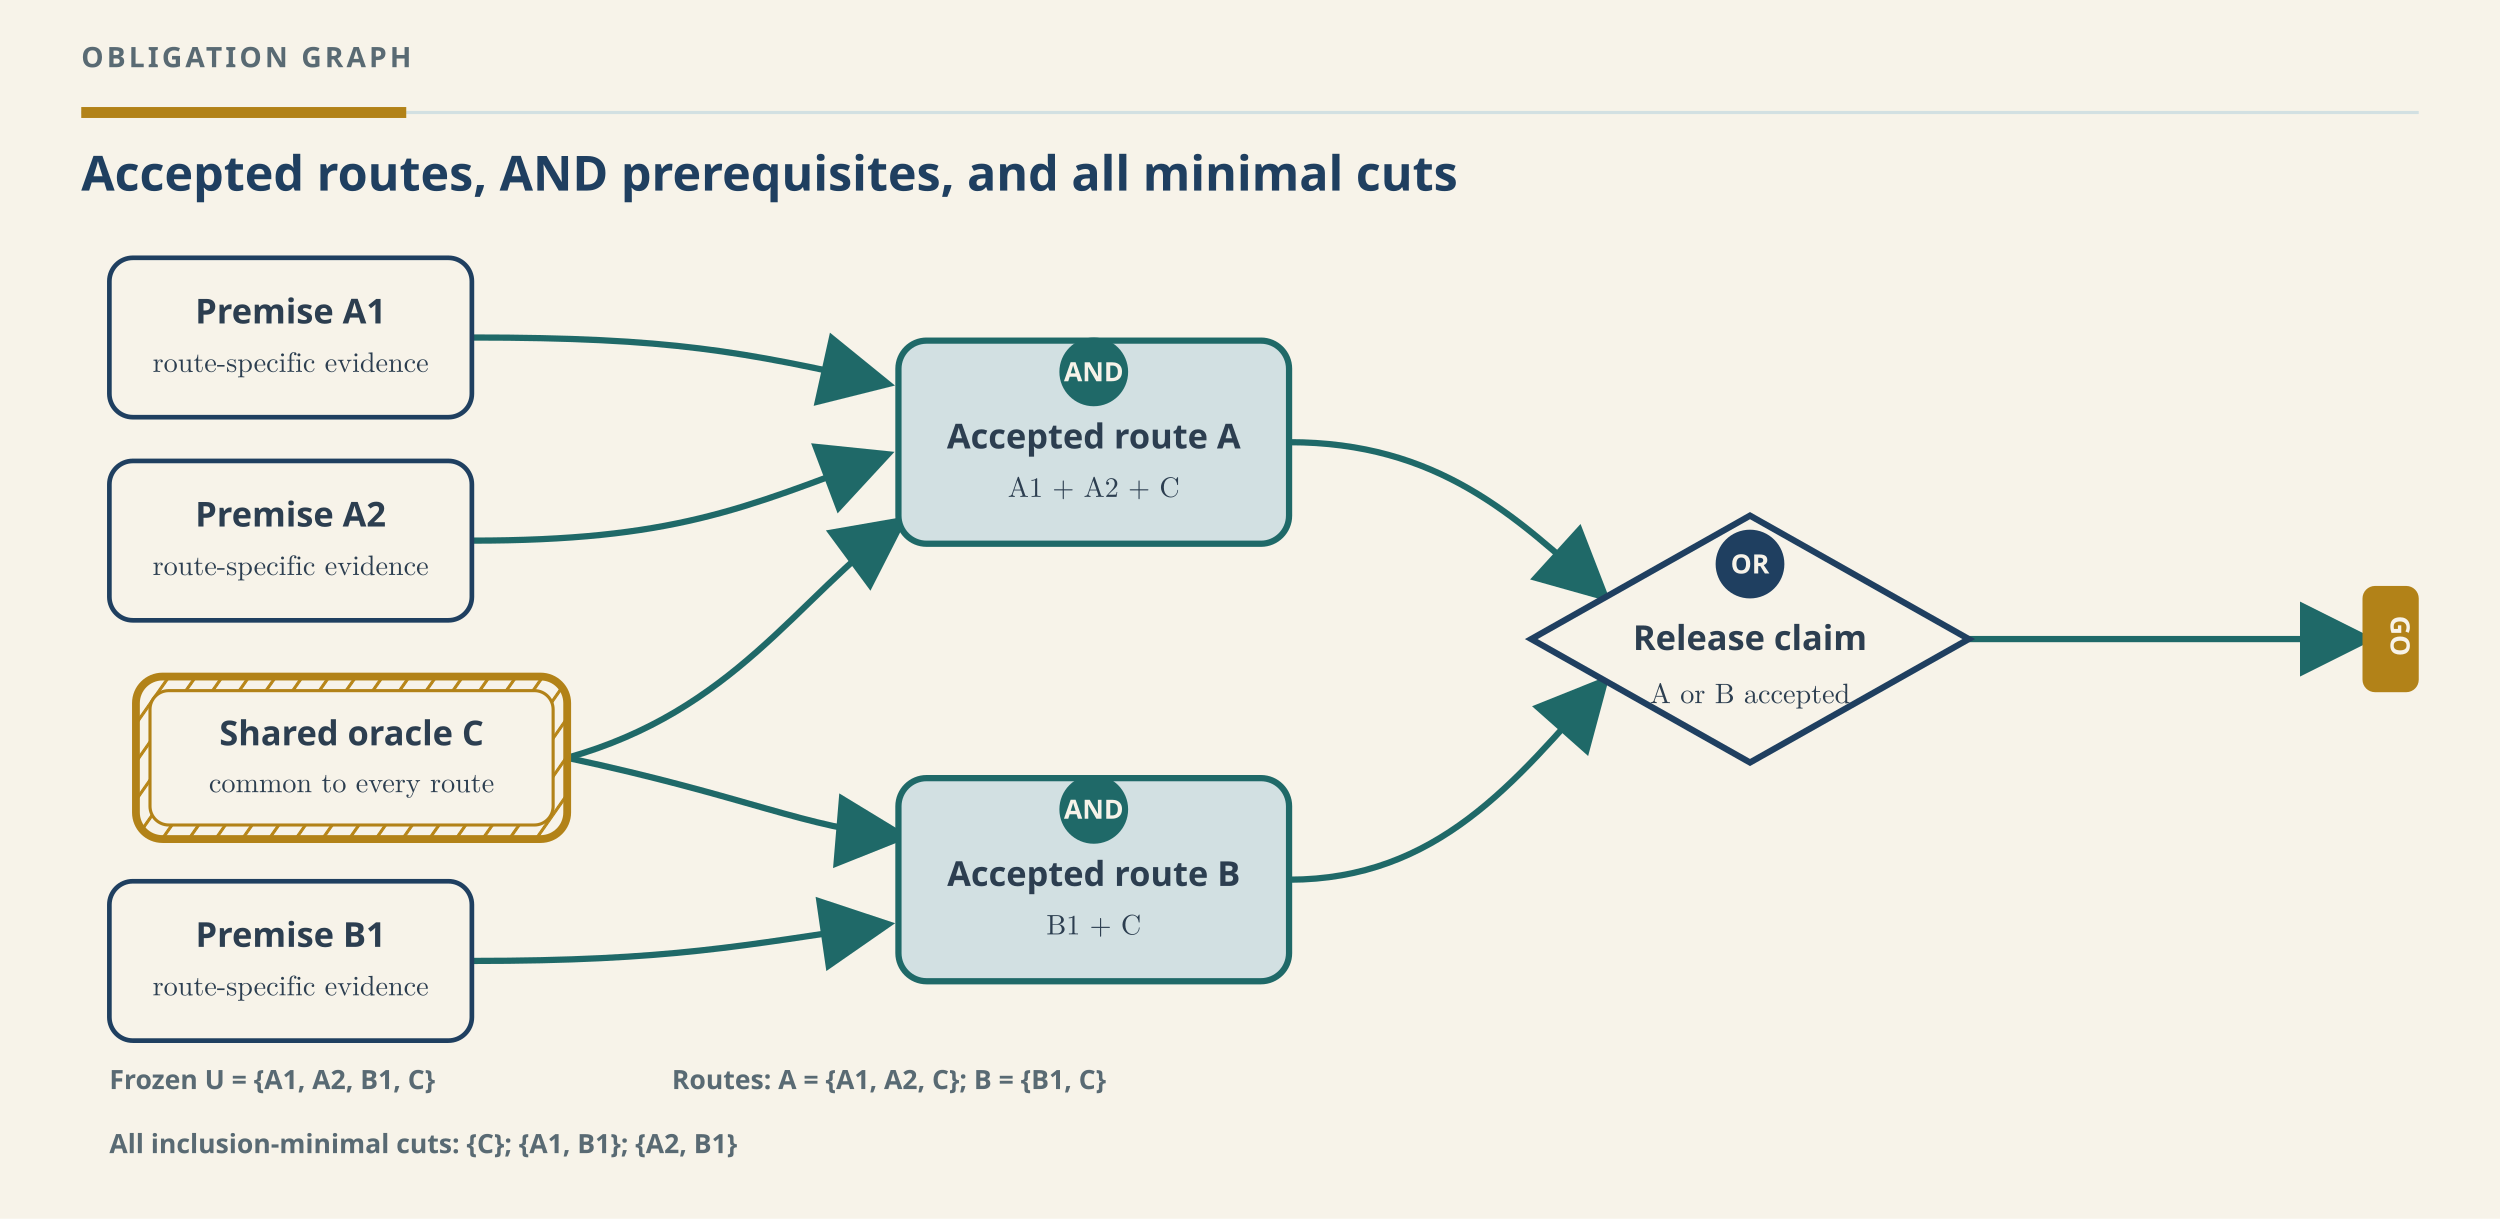
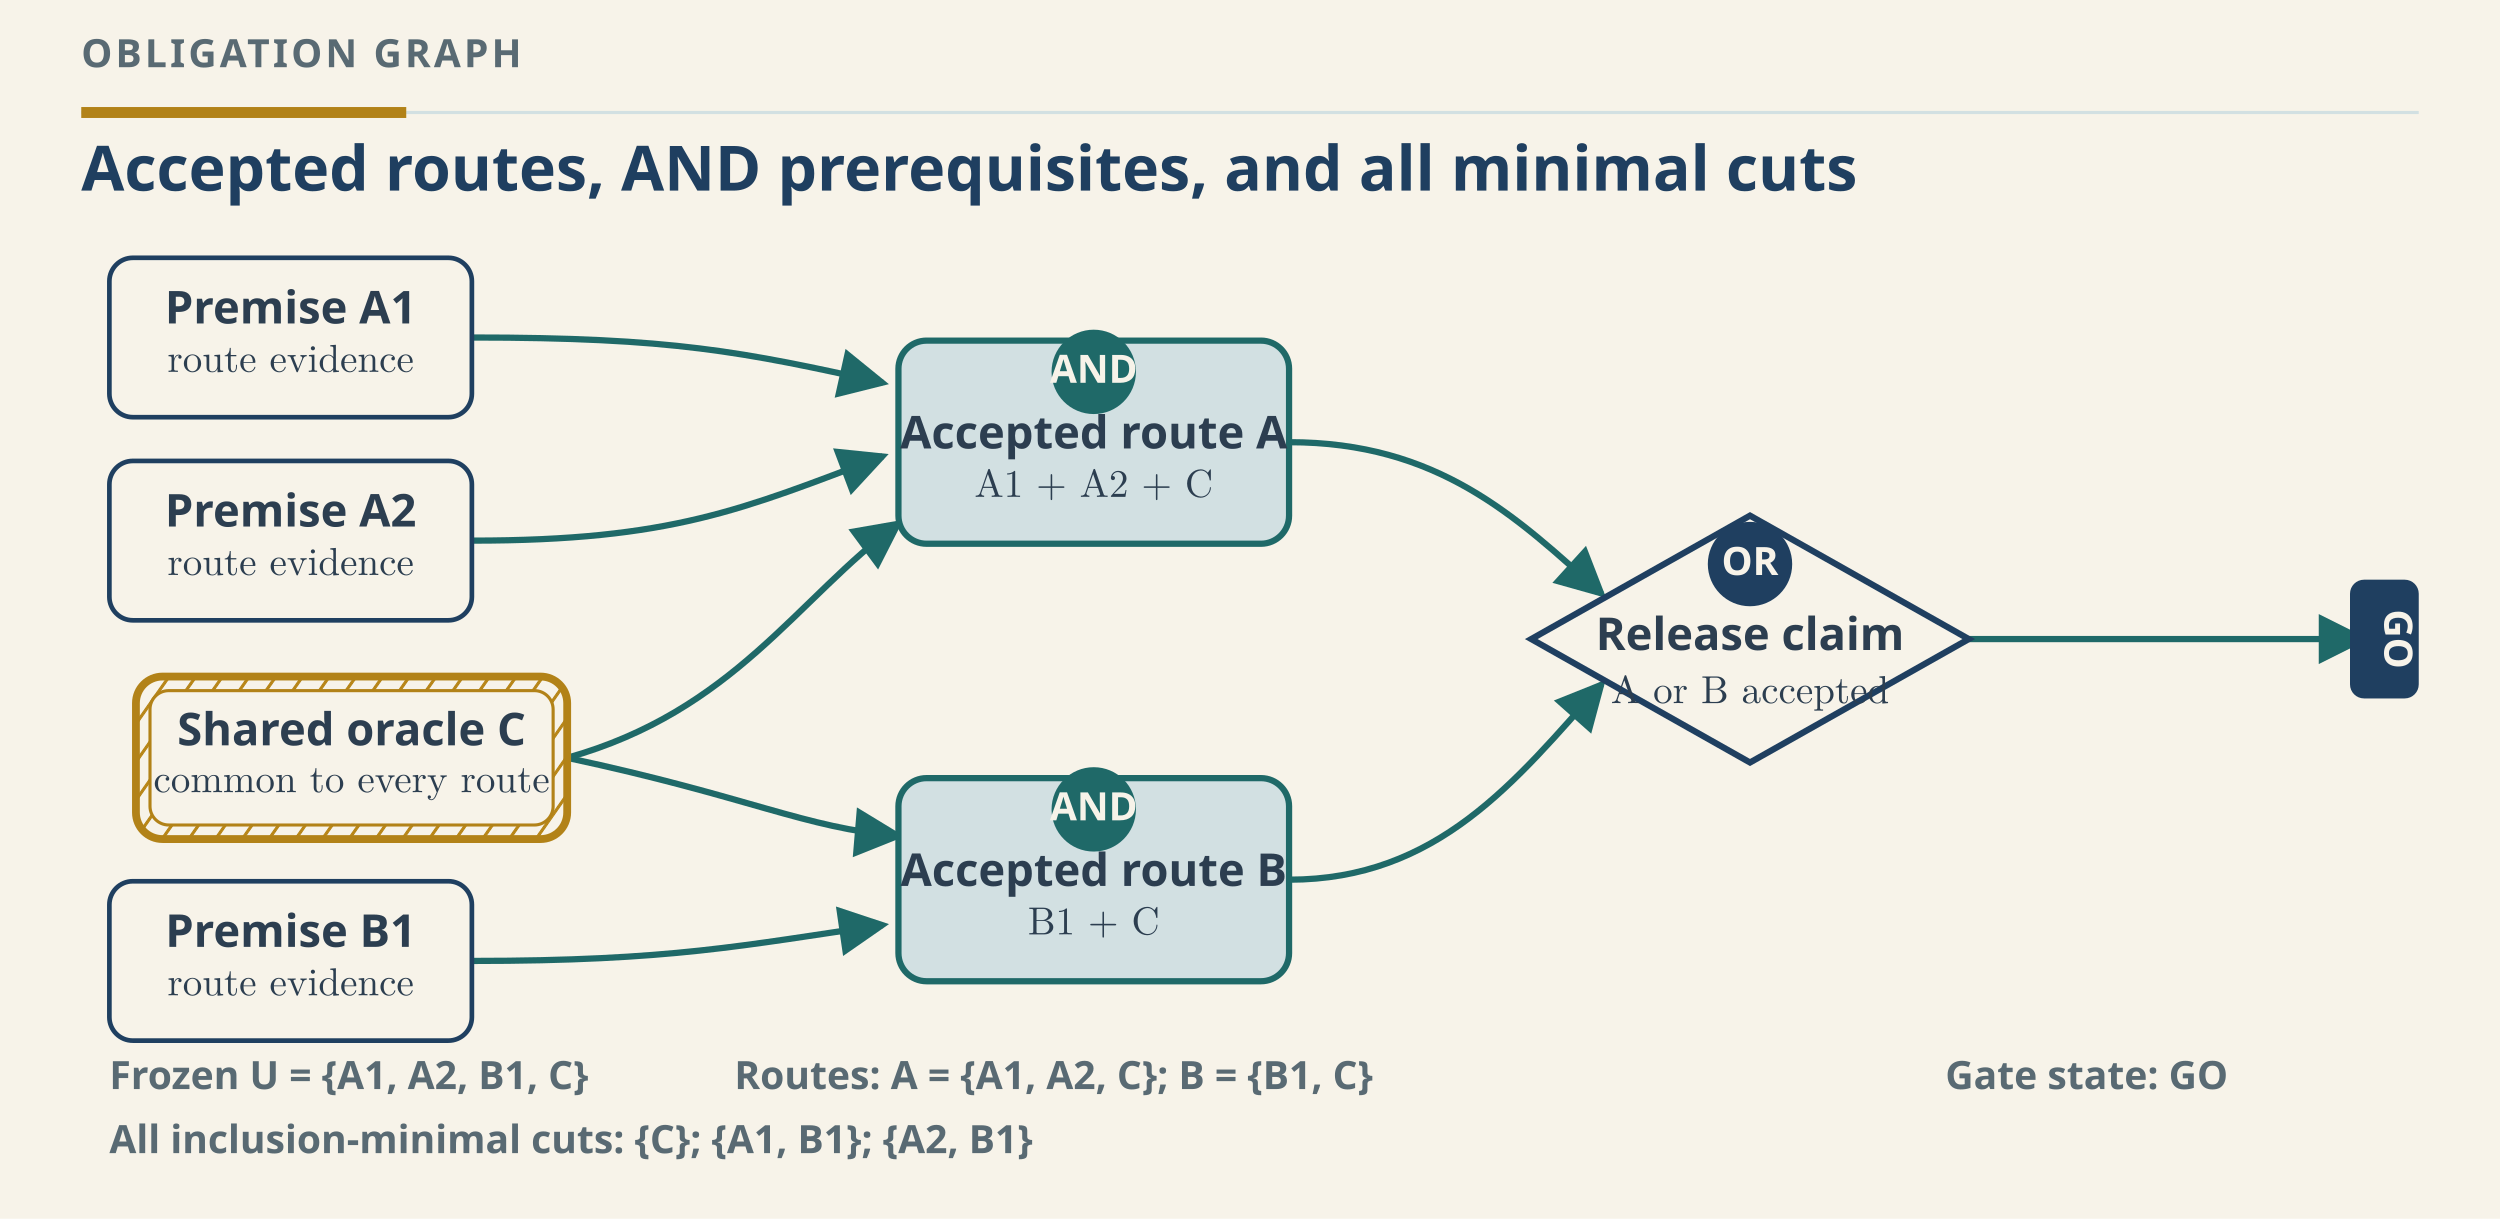
<svg xmlns="http://www.w3.org/2000/svg" xml:lang="en" width="160mm" height="78mm" viewBox="0 0 1600 780" role="img" aria-labelledby="obligation-title obligation-desc" data-admissible-universe="A1,A2,B1,C" data-route-a="A1,A2,C" data-route-b="B1,C" data-minimal-cuts="C;A1,B1;A2,B1">
  <defs>
-     <marker id="dag-arrow" markerWidth="12" markerHeight="12" refX="10" refY="6" orient="auto" markerUnits="strokeWidth">
-       <path d="M0,0 L12,6 L0,12 z" fill="#1F6968" />
+     <marker id="dag-arrow" markerWidth="8" markerHeight="8" refX="7" refY="4" orient="auto" markerUnits="strokeWidth">
+       <path d="M0,0 L8,4 L0,8 z" fill="#1F6968" />
    </marker>
    <pattern id="cut-hatch" width="14" height="14" patternUnits="userSpaceOnUse" patternTransform="rotate(35)">
      <line x1="0" y1="0" x2="0" y2="14" stroke="#B28218" stroke-width="4" />
    </pattern>
    <style>
-       .heading { font-family: 'Source Sans Pro', sans-serif; font-size: 31px; font-weight: 700; fill: #1F3F60; }
-       .eyebrow { font-family: 'Source Sans Pro', sans-serif; font-size: 18px; font-weight: 700; letter-spacing: 2px; fill: #596A73; }
-       .node-title { font-family: 'Source Sans Pro', sans-serif; font-size: 22px; font-weight: 700; fill: #2C3E50; text-anchor: middle; }
-       .node-body { font-family: 'Latin Modern Roman', serif; font-size: 18px; font-weight: 400; fill: #2C3E50; text-anchor: middle; }
-       .badge { font-family: 'Source Sans Pro', sans-serif; font-size: 17px; font-weight: 700; fill: #F7F3E9; text-anchor: middle; }
-       .small { font-family: 'Source Sans Pro', sans-serif; font-size: 17px; font-weight: 600; fill: #596A73; }
+       .heading { font-family: 'Source Sans Pro', sans-serif; font-size: 40px; font-weight: 700; fill: #1F3F60; }
+       .eyebrow { font-family: 'Source Sans Pro', sans-serif; font-size: 25px; font-weight: 700; letter-spacing: 2px; fill: #596A73; }
+       .node-title { font-family: 'Source Sans Pro', sans-serif; font-size: 29px; font-weight: 700; fill: #2C3E50; text-anchor: middle; }
+       .node-body { font-family: 'Latin Modern Roman', serif; font-size: 25px; font-weight: 400; fill: #2C3E50; text-anchor: middle; }
+       .badge { font-family: 'Source Sans Pro', sans-serif; font-size: 25px; font-weight: 700; fill: #F7F3E9; text-anchor: middle; }
+       .small { font-family: 'Source Sans Pro', sans-serif; font-size: 25px; font-weight: 600; fill: #596A73; }
    </style>
  </defs>
  <rect width="1600" height="780" fill="#F7F3E9" />
  <path d="M52 72 H1548" stroke="#D2E0E2" stroke-width="2" />
  <path d="M52 72 H260" stroke="#B28218" stroke-width="7" />
  <text x="52" y="43" class="eyebrow">OBLIGATION GRAPH</text>
  <text x="52" y="122" class="heading">Accepted routes, AND prerequisites, and all minimal cuts</text>
  <g fill="none" stroke="#1F6968" stroke-width="4" marker-end="url(#dag-arrow)">
    <path d="M302 216 C430 216 475 225 565 245" />
    <path d="M302 346 C430 346 475 326 565 292" />
    <path d="M363 485 C470 455 510 383 575 335" />
    <path d="M363 485 C480 510 515 530 575 535" />
    <path d="M302 615 C430 615 475 605 565 592" />
    <path d="M825 283 C920 283 970 330 1025 380" />
    <path d="M825 563 C920 563 970 500 1025 438" />
    <path d="M1260 409 H1512" />
  </g>
  <g>
    <rect x="70" y="165" width="232" height="102" rx="15" fill="#F7F3E9" stroke="#1F3F60" stroke-width="3" />
    <text x="186" y="207" class="node-title">Premise A1</text>
-     <text x="186" y="238" class="node-body">route-specific evidence</text>
+     <text x="186" y="238" class="node-body">route evidence</text>
    <rect x="70" y="295" width="232" height="102" rx="15" fill="#F7F3E9" stroke="#1F3F60" stroke-width="3" />
    <text x="186" y="337" class="node-title">Premise A2</text>
-     <text x="186" y="368" class="node-body">route-specific evidence</text>
+     <text x="186" y="368" class="node-body">route evidence</text>
    <rect x="70" y="564" width="232" height="102" rx="15" fill="#F7F3E9" stroke="#1F3F60" stroke-width="3" />
    <text x="186" y="606" class="node-title">Premise B1</text>
-     <text x="186" y="637" class="node-body">route-specific evidence</text>
+     <text x="186" y="637" class="node-body">route evidence</text>
    <rect x="87" y="433" width="276" height="104" rx="17" fill="url(#cut-hatch)" stroke="#B28218" stroke-width="5" />
    <rect x="96" y="442" width="258" height="86" rx="12" fill="#F7F3E9" stroke="#B28218" stroke-width="2" />
    <text x="225" y="477" class="node-title">Shared oracle C</text>
    <text x="225" y="507" class="node-body">common to every route</text>
    <rect x="575" y="218" width="250" height="130" rx="18" fill="#D2E0E2" stroke="#1F6968" stroke-width="4" />
-     <circle cx="700" cy="238" r="22" fill="#1F6968" />
-     <text x="700" y="244" class="badge">AND</text>
+     <circle cx="700" cy="238" r="27" fill="#1F6968" />
+     <text x="700" y="245" class="badge">AND</text>
    <text x="700" y="287" class="node-title">Accepted route A</text>
    <text x="700" y="318" class="node-body">A1 + A2 + C</text>
    <rect x="575" y="498" width="250" height="130" rx="18" fill="#D2E0E2" stroke="#1F6968" stroke-width="4" />
-     <circle cx="700" cy="518" r="22" fill="#1F6968" />
-     <text x="700" y="524" class="badge">AND</text>
+     <circle cx="700" cy="518" r="27" fill="#1F6968" />
+     <text x="700" y="525" class="badge">AND</text>
    <text x="700" y="567" class="node-title">Accepted route B</text>
    <text x="700" y="598" class="node-body">B1 + C</text>
    <path d="M1120 330 L1260 409 L1120 488 L980 409 Z" fill="#F7F3E9" stroke="#1F3F60" stroke-width="4" />
-     <circle cx="1120" cy="361" r="22" fill="#1F3F60" />
-     <text x="1120" y="367" class="badge">OR</text>
+     <circle cx="1120" cy="361" r="27" fill="#1F3F60" />
+     <text x="1120" y="368" class="badge">OR</text>
    <text x="1120" y="416" class="node-title">Release claim</text>
    <text x="1120" y="450" class="node-body">A or B accepted</text>
-     <rect x="1512" y="375" width="36" height="68" rx="8" fill="#B28218" />
-     <text x="1530" y="407" class="badge" transform="rotate(90 1530 407)">GO</text>
+     <rect x="1504" y="371" width="44" height="76" rx="9" fill="#1F3F60" />
+     <text x="1526" y="409" class="badge" transform="rotate(90 1526 409)">GO</text>
  </g>
  <text x="70" y="697" class="small">Frozen U = {A1, A2, B1, C}</text>
-   <text x="430" y="697" class="small">Routes: A = {A1, A2, C}; B = {B1, C}</text>
+   <text x="470" y="697" class="small">Routes: A = {A1, A2, C}; B = {B1, C}</text>
+   <text x="1245" y="697" class="small">Gate state: GO</text>
  <text x="70" y="738" class="small">All inclusion-minimal cuts: {C}; {A1, B1}; {A2, B1}</text>
</svg>
